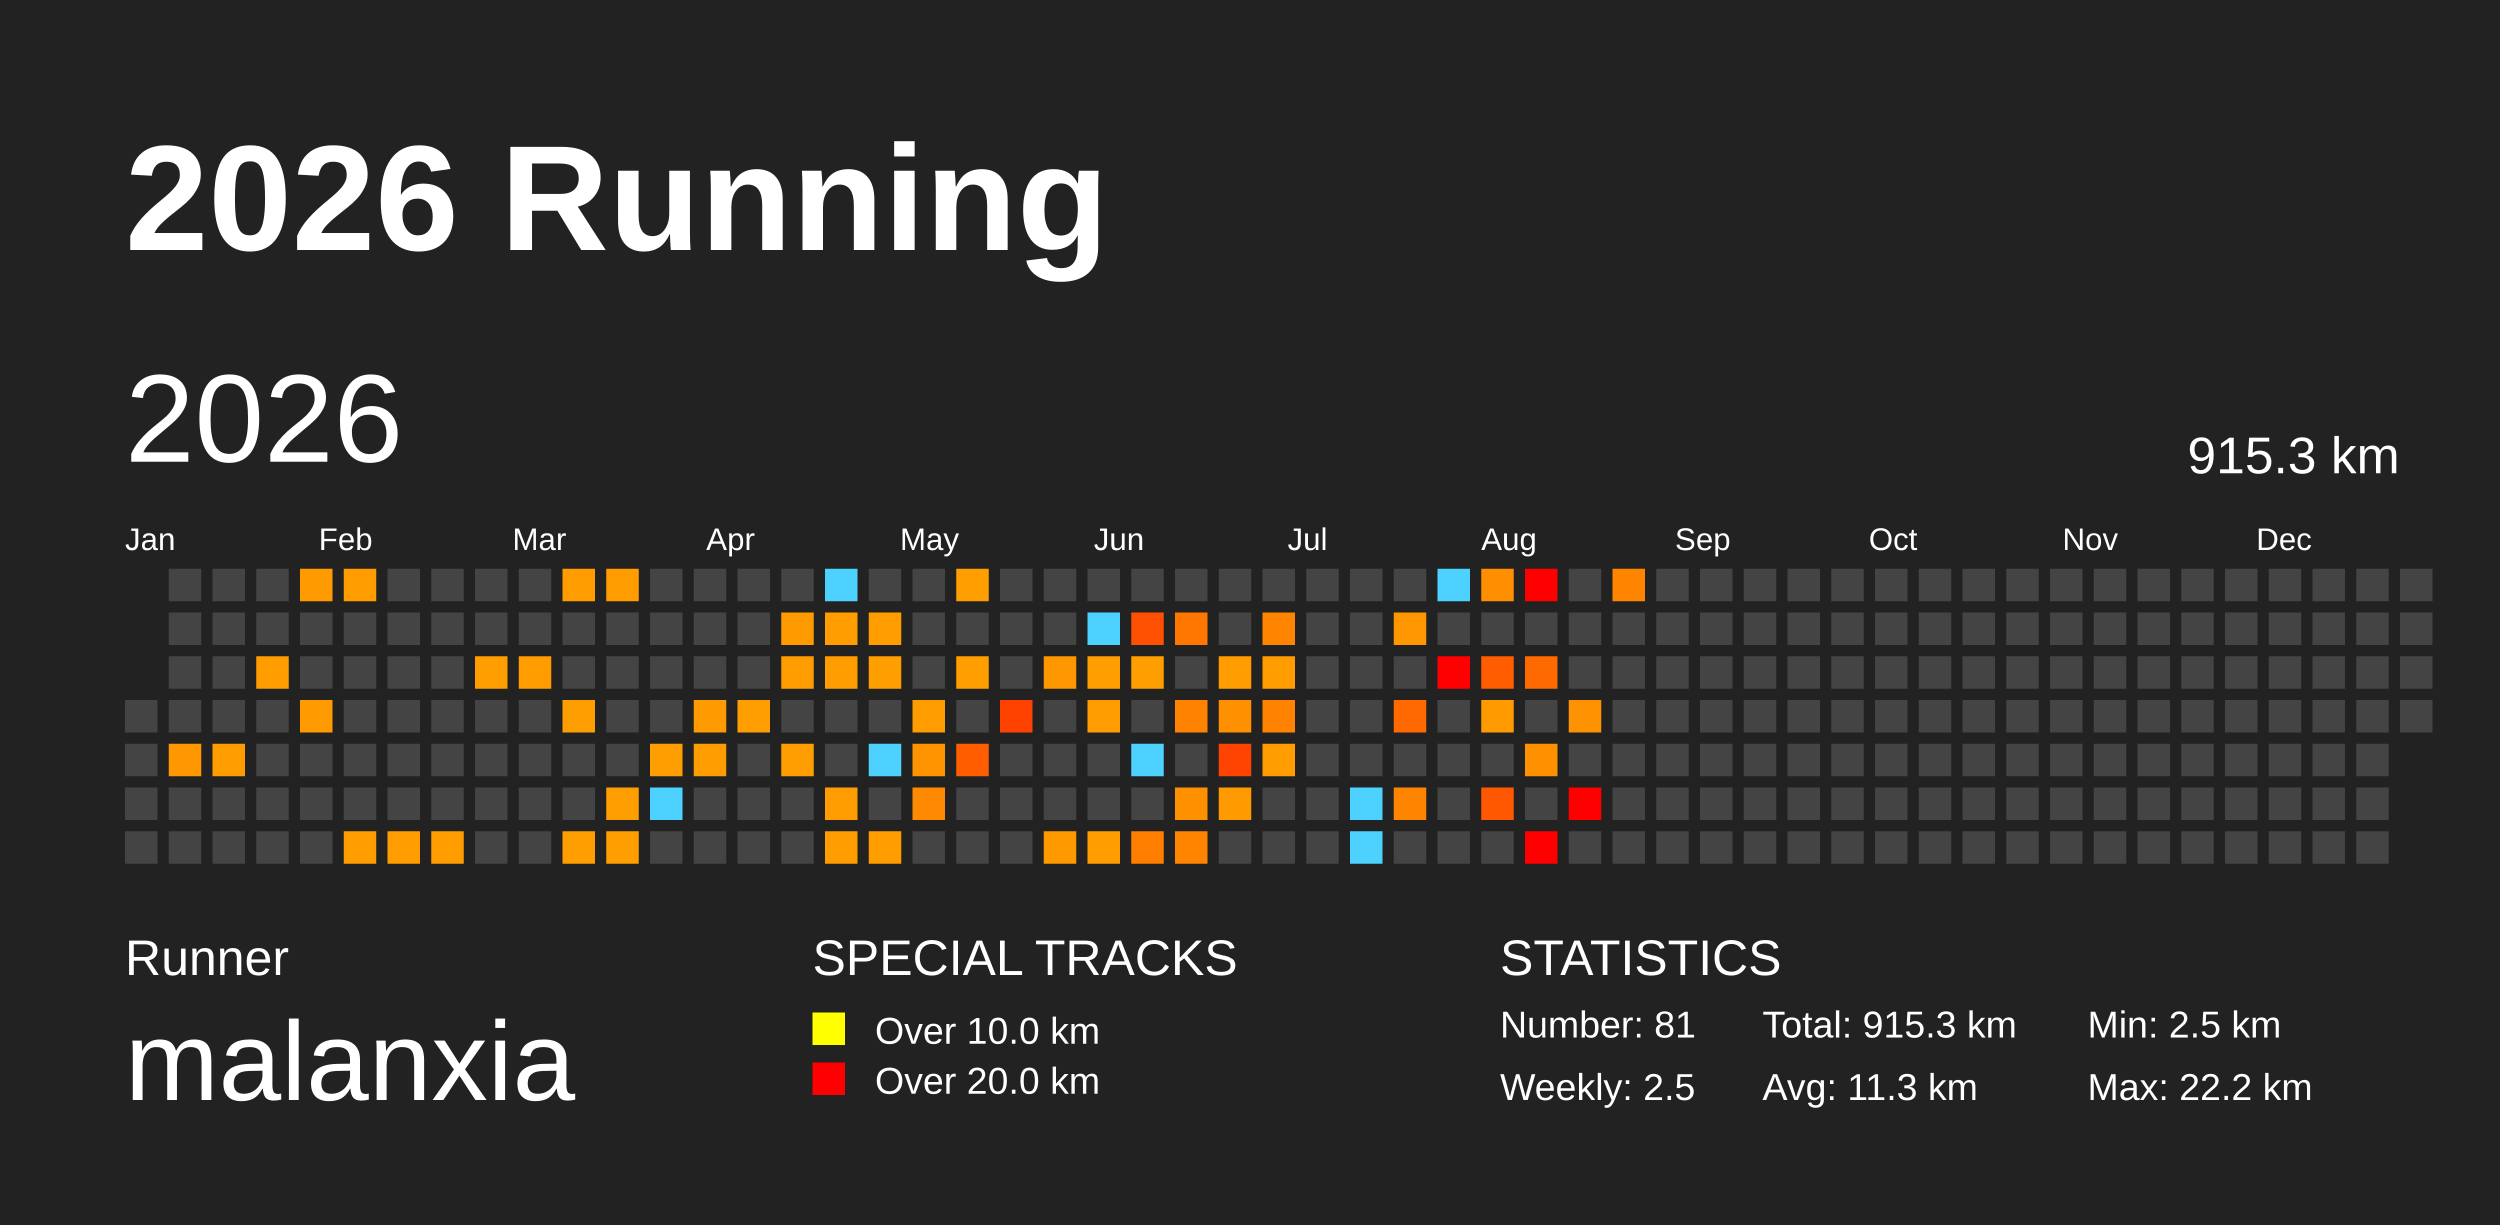
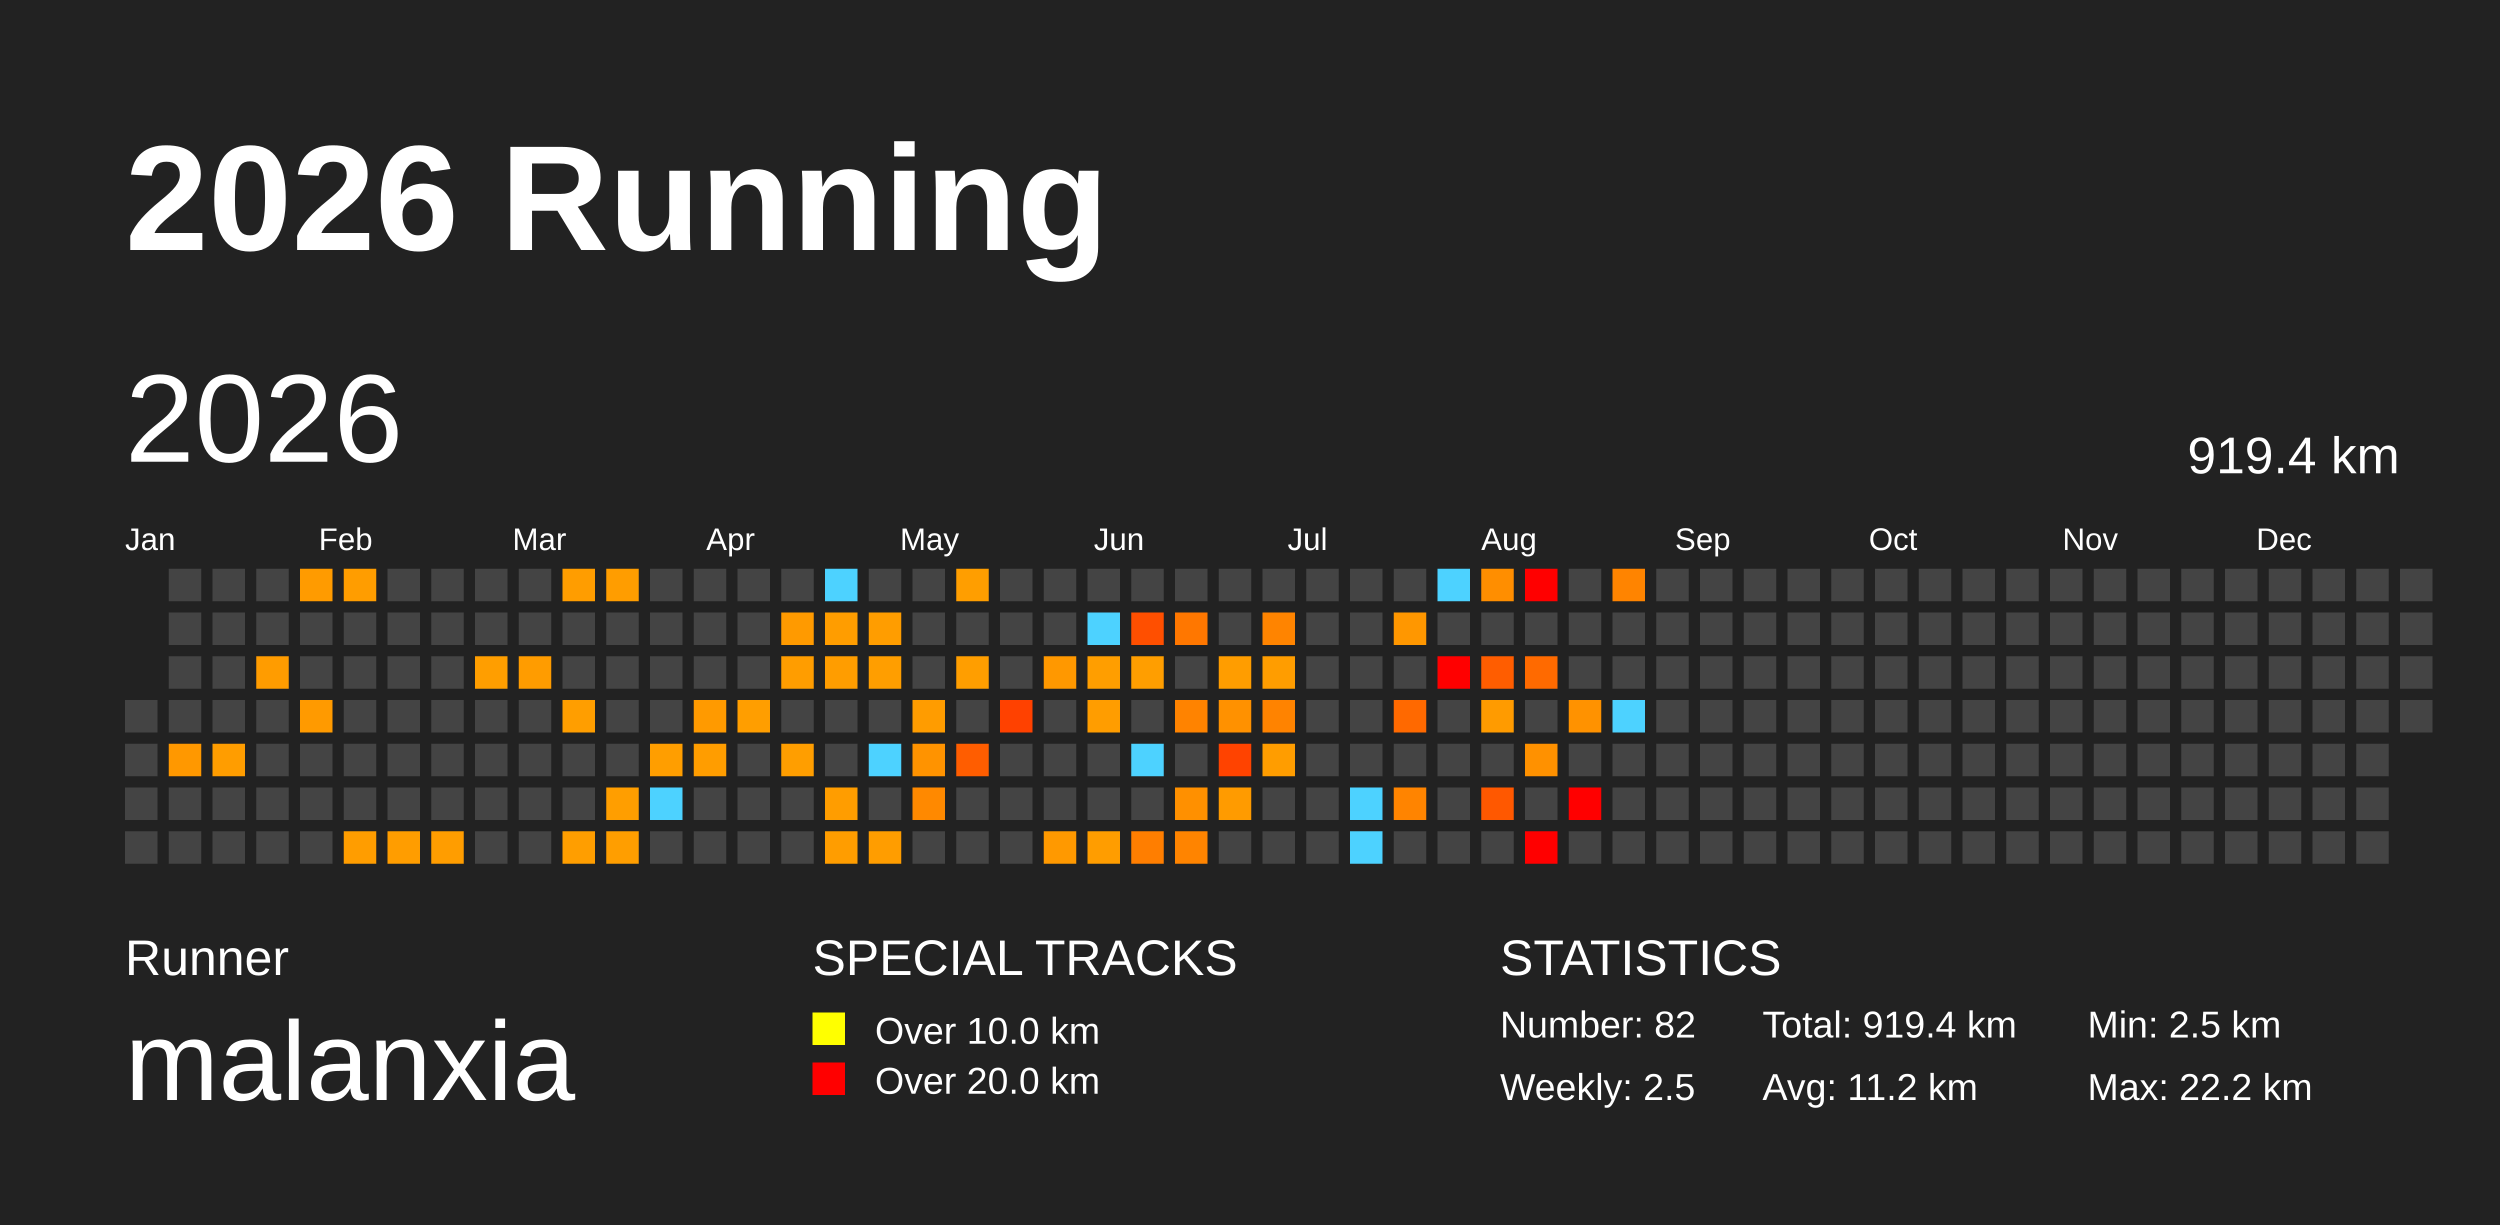
<svg xmlns="http://www.w3.org/2000/svg" baseProfile="full" height="98mm" version="1.1" viewBox="0,0,200,98" width="200mm">
  <defs />
  <rect fill="#222222" height="98" width="200" x="0" y="0" />
  <text fill="#FFFFFF" style="font-size:12px; font-family:Arial; font-weight:bold;" x="10" y="20">2026 Running</text>
  <text fill="#FFFFFF" style="font-size:4px; font-family:Arial" x="10" y="78">Runner</text>
  <text fill="#FFFFFF" style="font-size:9px; font-family:Arial" x="10" y="88">malanxia</text>
  <text fill="#FFFFFF" style="font-size:4px; font-family:Arial" x="65" y="78">SPECIAL TRACKS</text>
  <rect fill="yellow" height="2.6" width="2.6" x="65" y="81" />
  <text fill="#FFFFFF" style="font-size:3px; font-family:Arial" x="70" y="83.5">Over 10.0 km</text>
  <rect fill="red" height="2.6" width="2.6" x="65" y="85" />
  <text fill="#FFFFFF" style="font-size:3px; font-family:Arial" x="70" y="87.5">Over 20.0 km</text>
  <text fill="#FFFFFF" style="font-size:4px; font-family:Arial" x="120" y="78">STATISTICS</text>
-   <text fill="#FFFFFF" style="font-size:3px; font-family:Arial" x="120" y="83">Number: 81</text>
+   <text fill="#FFFFFF" style="font-size:3px; font-family:Arial" x="120" y="83">Number: 82</text>
  <text fill="#FFFFFF" style="font-size:3px; font-family:Arial" x="120" y="88">Weekly: 2.5</text>
-   <text fill="#FFFFFF" style="font-size:3px; font-family:Arial" x="141" y="83">Total: 915.3 km</text>
-   <text fill="#FFFFFF" style="font-size:3px; font-family:Arial" x="141" y="88">Avg: 11.3 km</text>
+   <text fill="#FFFFFF" style="font-size:3px; font-family:Arial" x="141" y="83">Total: 919.4 km</text>
+   <text fill="#FFFFFF" style="font-size:3px; font-family:Arial" x="141" y="88">Avg: 11.2 km</text>
  <text fill="#FFFFFF" style="font-size:3px; font-family:Arial" x="167" y="83">Min: 2.5 km</text>
  <text fill="#FFFFFF" style="font-size:3px; font-family:Arial" x="167" y="88">Max: 22.2 km</text>
  <text dominant-baseline="hanging" fill="#FFFFFF" style="font-size:10.0px; font-family:Arial;" x="10" y="30">2026</text>
-   <text dominant-baseline="hanging" fill="#FFFFFF" style="font-size:4.125px; font-family:Arial;" x="175" y="35">915.3 km</text>
+   <text dominant-baseline="hanging" fill="#FFFFFF" style="font-size:4.125px; font-family:Arial;" x="175" y="35">919.4 km</text>
  <text fill="#FFFFFF" style="font-size:2.5px; font-family:Arial" x="10.0" y="44">Jan</text>
  <text fill="#FFFFFF" style="font-size:2.5px; font-family:Arial" x="25.5" y="44">Feb</text>
  <text fill="#FFFFFF" style="font-size:2.5px; font-family:Arial" x="41.0" y="44">Mar</text>
  <text fill="#FFFFFF" style="font-size:2.5px; font-family:Arial" x="56.5" y="44">Apr</text>
  <text fill="#FFFFFF" style="font-size:2.5px; font-family:Arial" x="72.0" y="44">May</text>
  <text fill="#FFFFFF" style="font-size:2.5px; font-family:Arial" x="87.5" y="44">Jun</text>
  <text fill="#FFFFFF" style="font-size:2.5px; font-family:Arial" x="103.0" y="44">Jul</text>
  <text fill="#FFFFFF" style="font-size:2.5px; font-family:Arial" x="118.5" y="44">Aug</text>
  <text fill="#FFFFFF" style="font-size:2.5px; font-family:Arial" x="134.0" y="44">Sep</text>
  <text fill="#FFFFFF" style="font-size:2.5px; font-family:Arial" x="149.5" y="44">Oct</text>
  <text fill="#FFFFFF" style="font-size:2.5px; font-family:Arial" x="165.0" y="44">Nov</text>
  <text fill="#FFFFFF" style="font-size:2.5px; font-family:Arial" x="180.5" y="44">Dec</text>
  <rect fill="#444444" height="2.6" width="2.6" x="10.0" y="56.0" />
  <rect fill="#444444" height="2.6" width="2.6" x="10.0" y="59.5" />
  <rect fill="#444444" height="2.6" width="2.6" x="10.0" y="63.0" />
  <rect fill="#444444" height="2.6" width="2.6" x="10.0" y="66.5" />
  <rect fill="#444444" height="2.6" width="2.6" x="13.5" y="45.5" />
  <rect fill="#444444" height="2.6" width="2.6" x="13.5" y="49.0" />
  <rect fill="#444444" height="2.6" width="2.6" x="13.5" y="52.5" />
  <rect fill="#444444" height="2.6" width="2.6" x="13.5" y="56.0" />
  <rect fill="#ff9800" height="2.6" width="2.6" x="13.5" y="59.5" />
  <rect fill="#444444" height="2.6" width="2.6" x="13.5" y="63.0" />
  <rect fill="#444444" height="2.6" width="2.6" x="13.5" y="66.5" />
  <rect fill="#444444" height="2.6" width="2.6" x="17.0" y="45.5" />
  <rect fill="#444444" height="2.6" width="2.6" x="17.0" y="49.0" />
  <rect fill="#444444" height="2.6" width="2.6" x="17.0" y="52.5" />
  <rect fill="#444444" height="2.6" width="2.6" x="17.0" y="56.0" />
  <rect fill="#ff9d00" height="2.6" width="2.6" x="17.0" y="59.5" />
  <rect fill="#444444" height="2.6" width="2.6" x="17.0" y="63.0" />
  <rect fill="#444444" height="2.6" width="2.6" x="17.0" y="66.5" />
  <rect fill="#444444" height="2.6" width="2.6" x="20.5" y="45.5" />
  <rect fill="#444444" height="2.6" width="2.6" x="20.5" y="49.0" />
  <rect fill="#ff9c00" height="2.6" width="2.6" x="20.5" y="52.5" />
  <rect fill="#444444" height="2.6" width="2.6" x="20.5" y="56.0" />
  <rect fill="#444444" height="2.6" width="2.6" x="20.5" y="59.5" />
  <rect fill="#444444" height="2.6" width="2.6" x="20.5" y="63.0" />
  <rect fill="#444444" height="2.6" width="2.6" x="20.5" y="66.5" />
  <rect fill="#ff9b00" height="2.6" width="2.6" x="24.0" y="45.5" />
  <rect fill="#444444" height="2.6" width="2.6" x="24.0" y="49.0" />
  <rect fill="#444444" height="2.6" width="2.6" x="24.0" y="52.5" />
  <rect fill="#ff9a00" height="2.6" width="2.6" x="24.0" y="56.0" />
  <rect fill="#444444" height="2.6" width="2.6" x="24.0" y="59.5" />
  <rect fill="#444444" height="2.6" width="2.6" x="24.0" y="63.0" />
  <rect fill="#444444" height="2.6" width="2.6" x="24.0" y="66.5" />
  <rect fill="#ff9d00" height="2.6" width="2.6" x="27.5" y="45.5" />
  <rect fill="#444444" height="2.6" width="2.6" x="27.5" y="49.0" />
  <rect fill="#444444" height="2.6" width="2.6" x="27.5" y="52.5" />
  <rect fill="#444444" height="2.6" width="2.6" x="27.5" y="56.0" />
  <rect fill="#444444" height="2.6" width="2.6" x="27.5" y="59.5" />
  <rect fill="#444444" height="2.6" width="2.6" x="27.5" y="63.0" />
  <rect fill="#ff9d00" height="2.6" width="2.6" x="27.5" y="66.5" />
  <rect fill="#444444" height="2.6" width="2.6" x="31.0" y="45.5" />
  <rect fill="#444444" height="2.6" width="2.6" x="31.0" y="49.0" />
  <rect fill="#444444" height="2.6" width="2.6" x="31.0" y="52.5" />
  <rect fill="#444444" height="2.6" width="2.6" x="31.0" y="56.0" />
  <rect fill="#444444" height="2.6" width="2.6" x="31.0" y="59.5" />
  <rect fill="#444444" height="2.6" width="2.6" x="31.0" y="63.0" />
  <rect fill="#ff9d00" height="2.6" width="2.6" x="31.0" y="66.5" />
  <rect fill="#444444" height="2.6" width="2.6" x="34.5" y="45.5" />
  <rect fill="#444444" height="2.6" width="2.6" x="34.5" y="49.0" />
  <rect fill="#444444" height="2.6" width="2.6" x="34.5" y="52.5" />
  <rect fill="#444444" height="2.6" width="2.6" x="34.5" y="56.0" />
  <rect fill="#444444" height="2.6" width="2.6" x="34.5" y="59.5" />
  <rect fill="#444444" height="2.6" width="2.6" x="34.5" y="63.0" />
  <rect fill="#ff9d00" height="2.6" width="2.6" x="34.5" y="66.5" />
  <rect fill="#444444" height="2.6" width="2.6" x="38.0" y="45.5" />
  <rect fill="#444444" height="2.6" width="2.6" x="38.0" y="49.0" />
  <rect fill="#ff9e00" height="2.6" width="2.6" x="38.0" y="52.5" />
  <rect fill="#444444" height="2.6" width="2.6" x="38.0" y="56.0" />
  <rect fill="#444444" height="2.6" width="2.6" x="38.0" y="59.5" />
  <rect fill="#444444" height="2.6" width="2.6" x="38.0" y="63.0" />
  <rect fill="#444444" height="2.6" width="2.6" x="38.0" y="66.5" />
  <rect fill="#444444" height="2.6" width="2.6" x="41.5" y="45.5" />
  <rect fill="#444444" height="2.6" width="2.6" x="41.5" y="49.0" />
  <rect fill="#ff9c00" height="2.6" width="2.6" x="41.5" y="52.5" />
  <rect fill="#444444" height="2.6" width="2.6" x="41.5" y="56.0" />
  <rect fill="#444444" height="2.6" width="2.6" x="41.5" y="59.5" />
  <rect fill="#444444" height="2.6" width="2.6" x="41.5" y="63.0" />
  <rect fill="#444444" height="2.6" width="2.6" x="41.5" y="66.5" />
  <rect fill="#ff9d00" height="2.6" width="2.6" x="45.0" y="45.5" />
  <rect fill="#444444" height="2.6" width="2.6" x="45.0" y="49.0" />
  <rect fill="#444444" height="2.6" width="2.6" x="45.0" y="52.5" />
  <rect fill="#ff9e00" height="2.6" width="2.6" x="45.0" y="56.0" />
  <rect fill="#444444" height="2.6" width="2.6" x="45.0" y="59.5" />
  <rect fill="#444444" height="2.6" width="2.6" x="45.0" y="63.0" />
  <rect fill="#ff9e00" height="2.6" width="2.6" x="45.0" y="66.5" />
  <rect fill="#ff9d00" height="2.6" width="2.6" x="48.5" y="45.5" />
  <rect fill="#444444" height="2.6" width="2.6" x="48.5" y="49.0" />
  <rect fill="#444444" height="2.6" width="2.6" x="48.5" y="52.5" />
  <rect fill="#444444" height="2.6" width="2.6" x="48.5" y="56.0" />
  <rect fill="#444444" height="2.6" width="2.6" x="48.5" y="59.5" />
  <rect fill="#ff9e00" height="2.6" width="2.6" x="48.5" y="63.0" />
  <rect fill="#ff9e00" height="2.6" width="2.6" x="48.5" y="66.5" />
  <rect fill="#444444" height="2.6" width="2.6" x="52.0" y="45.5" />
  <rect fill="#444444" height="2.6" width="2.6" x="52.0" y="49.0" />
  <rect fill="#444444" height="2.6" width="2.6" x="52.0" y="52.5" />
  <rect fill="#444444" height="2.6" width="2.6" x="52.0" y="56.0" />
  <rect fill="#ff9e00" height="2.6" width="2.6" x="52.0" y="59.5" />
  <rect fill="#4dd2ff" height="2.6" width="2.6" x="52.0" y="63.0" />
  <rect fill="#444444" height="2.6" width="2.6" x="52.0" y="66.5" />
  <rect fill="#444444" height="2.6" width="2.6" x="55.5" y="45.5" />
  <rect fill="#444444" height="2.6" width="2.6" x="55.5" y="49.0" />
  <rect fill="#444444" height="2.6" width="2.6" x="55.5" y="52.5" />
  <rect fill="#ff9a00" height="2.6" width="2.6" x="55.5" y="56.0" />
  <rect fill="#ff9d00" height="2.6" width="2.6" x="55.5" y="59.5" />
  <rect fill="#444444" height="2.6" width="2.6" x="55.5" y="63.0" />
  <rect fill="#444444" height="2.6" width="2.6" x="55.5" y="66.5" />
  <rect fill="#444444" height="2.6" width="2.6" x="59.0" y="45.5" />
  <rect fill="#444444" height="2.6" width="2.6" x="59.0" y="49.0" />
  <rect fill="#444444" height="2.6" width="2.6" x="59.0" y="52.5" />
  <rect fill="#ff9e00" height="2.6" width="2.6" x="59.0" y="56.0" />
  <rect fill="#444444" height="2.6" width="2.6" x="59.0" y="59.5" />
  <rect fill="#444444" height="2.6" width="2.6" x="59.0" y="63.0" />
  <rect fill="#444444" height="2.6" width="2.6" x="59.0" y="66.5" />
  <rect fill="#444444" height="2.6" width="2.6" x="62.5" y="45.5" />
  <rect fill="#ff9a00" height="2.6" width="2.6" x="62.5" y="49.0" />
  <rect fill="#ff9d00" height="2.6" width="2.6" x="62.5" y="52.5" />
  <rect fill="#444444" height="2.6" width="2.6" x="62.5" y="56.0" />
  <rect fill="#ff9e00" height="2.6" width="2.6" x="62.5" y="59.5" />
  <rect fill="#444444" height="2.6" width="2.6" x="62.5" y="63.0" />
  <rect fill="#444444" height="2.6" width="2.6" x="62.5" y="66.5" />
  <rect fill="#4dd2ff" height="2.6" width="2.6" x="66.0" y="45.5" />
  <rect fill="#ff9d00" height="2.6" width="2.6" x="66.0" y="49.0" />
  <rect fill="#ff9d00" height="2.6" width="2.6" x="66.0" y="52.5" />
  <rect fill="#444444" height="2.6" width="2.6" x="66.0" y="56.0" />
  <rect fill="#444444" height="2.6" width="2.6" x="66.0" y="59.5" />
  <rect fill="#ff9d00" height="2.6" width="2.6" x="66.0" y="63.0" />
  <rect fill="#ff9d00" height="2.6" width="2.6" x="66.0" y="66.5" />
  <rect fill="#444444" height="2.6" width="2.6" x="69.5" y="45.5" />
  <rect fill="#ff9d00" height="2.6" width="2.6" x="69.5" y="49.0" />
  <rect fill="#ff9e00" height="2.6" width="2.6" x="69.5" y="52.5" />
  <rect fill="#444444" height="2.6" width="2.6" x="69.5" y="56.0" />
  <rect fill="#4dd2ff" height="2.6" width="2.6" x="69.5" y="59.5" />
  <rect fill="#444444" height="2.6" width="2.6" x="69.5" y="63.0" />
  <rect fill="#ff9d00" height="2.6" width="2.6" x="69.5" y="66.5" />
  <rect fill="#444444" height="2.6" width="2.6" x="73.0" y="45.5" />
  <rect fill="#444444" height="2.6" width="2.6" x="73.0" y="49.0" />
  <rect fill="#444444" height="2.6" width="2.6" x="73.0" y="52.5" />
  <rect fill="#ff9c00" height="2.6" width="2.6" x="73.0" y="56.0" />
  <rect fill="#ff9300" height="2.6" width="2.6" x="73.0" y="59.5" />
  <rect fill="#ff8900" height="2.6" width="2.6" x="73.0" y="63.0" />
  <rect fill="#444444" height="2.6" width="2.6" x="73.0" y="66.5" />
  <rect fill="#ff9e00" height="2.6" width="2.6" x="76.5" y="45.5" />
  <rect fill="#444444" height="2.6" width="2.6" x="76.5" y="49.0" />
  <rect fill="#ff9e00" height="2.6" width="2.6" x="76.5" y="52.5" />
  <rect fill="#444444" height="2.6" width="2.6" x="76.5" y="56.0" />
  <rect fill="#ff5d00" height="2.6" width="2.6" x="76.5" y="59.5" />
  <rect fill="#444444" height="2.6" width="2.6" x="76.5" y="63.0" />
  <rect fill="#444444" height="2.6" width="2.6" x="76.5" y="66.5" />
  <rect fill="#444444" height="2.6" width="2.6" x="80.0" y="45.5" />
  <rect fill="#444444" height="2.6" width="2.6" x="80.0" y="49.0" />
  <rect fill="#444444" height="2.6" width="2.6" x="80.0" y="52.5" />
  <rect fill="#ff4100" height="2.6" width="2.6" x="80.0" y="56.0" />
  <rect fill="#444444" height="2.6" width="2.6" x="80.0" y="59.5" />
  <rect fill="#444444" height="2.6" width="2.6" x="80.0" y="63.0" />
  <rect fill="#444444" height="2.6" width="2.6" x="80.0" y="66.5" />
  <rect fill="#444444" height="2.6" width="2.6" x="83.5" y="45.5" />
  <rect fill="#444444" height="2.6" width="2.6" x="83.5" y="49.0" />
  <rect fill="#ff9800" height="2.6" width="2.6" x="83.5" y="52.5" />
  <rect fill="#444444" height="2.6" width="2.6" x="83.5" y="56.0" />
  <rect fill="#444444" height="2.6" width="2.6" x="83.5" y="59.5" />
  <rect fill="#444444" height="2.6" width="2.6" x="83.5" y="63.0" />
  <rect fill="#ff9900" height="2.6" width="2.6" x="83.5" y="66.5" />
  <rect fill="#444444" height="2.6" width="2.6" x="87.0" y="45.5" />
  <rect fill="#4dd2ff" height="2.6" width="2.6" x="87.0" y="49.0" />
  <rect fill="#ff9e00" height="2.6" width="2.6" x="87.0" y="52.5" />
  <rect fill="#ff9d00" height="2.6" width="2.6" x="87.0" y="56.0" />
  <rect fill="#444444" height="2.6" width="2.6" x="87.0" y="59.5" />
  <rect fill="#444444" height="2.6" width="2.6" x="87.0" y="63.0" />
  <rect fill="#ff9d00" height="2.6" width="2.6" x="87.0" y="66.5" />
  <rect fill="#444444" height="2.6" width="2.6" x="90.5" y="45.5" />
  <rect fill="#ff4f00" height="2.6" width="2.6" x="90.5" y="49.0" />
  <rect fill="#ff9e00" height="2.6" width="2.6" x="90.5" y="52.5" />
  <rect fill="#444444" height="2.6" width="2.6" x="90.5" y="56.0" />
  <rect fill="#4dd2ff" height="2.6" width="2.6" x="90.5" y="59.5" />
  <rect fill="#444444" height="2.6" width="2.6" x="90.5" y="63.0" />
  <rect fill="#ff7e00" height="2.6" width="2.6" x="90.5" y="66.5" />
  <rect fill="#444444" height="2.6" width="2.6" x="94.0" y="45.5" />
  <rect fill="#ff7700" height="2.6" width="2.6" x="94.0" y="49.0" />
  <rect fill="#444444" height="2.6" width="2.6" x="94.0" y="52.5" />
  <rect fill="#ff8300" height="2.6" width="2.6" x="94.0" y="56.0" />
  <rect fill="#444444" height="2.6" width="2.6" x="94.0" y="59.5" />
  <rect fill="#ff9000" height="2.6" width="2.6" x="94.0" y="63.0" />
  <rect fill="#ff8400" height="2.6" width="2.6" x="94.0" y="66.5" />
  <rect fill="#444444" height="2.6" width="2.6" x="97.5" y="45.5" />
  <rect fill="#444444" height="2.6" width="2.6" x="97.5" y="49.0" />
  <rect fill="#ff9d00" height="2.6" width="2.6" x="97.5" y="52.5" />
  <rect fill="#ff9100" height="2.6" width="2.6" x="97.5" y="56.0" />
  <rect fill="#ff4300" height="2.6" width="2.6" x="97.5" y="59.5" />
  <rect fill="#ff9b00" height="2.6" width="2.6" x="97.5" y="63.0" />
  <rect fill="#444444" height="2.6" width="2.6" x="97.5" y="66.5" />
  <rect fill="#444444" height="2.6" width="2.6" x="101.0" y="45.5" />
  <rect fill="#ff8400" height="2.6" width="2.6" x="101.0" y="49.0" />
  <rect fill="#ff9d00" height="2.6" width="2.6" x="101.0" y="52.5" />
  <rect fill="#ff8300" height="2.6" width="2.6" x="101.0" y="56.0" />
  <rect fill="#ff9d00" height="2.6" width="2.6" x="101.0" y="59.5" />
  <rect fill="#444444" height="2.6" width="2.6" x="101.0" y="63.0" />
  <rect fill="#444444" height="2.6" width="2.6" x="101.0" y="66.5" />
  <rect fill="#444444" height="2.6" width="2.6" x="104.5" y="45.5" />
  <rect fill="#444444" height="2.6" width="2.6" x="104.5" y="49.0" />
  <rect fill="#444444" height="2.6" width="2.6" x="104.5" y="52.5" />
  <rect fill="#444444" height="2.6" width="2.6" x="104.5" y="56.0" />
  <rect fill="#444444" height="2.6" width="2.6" x="104.5" y="59.5" />
  <rect fill="#444444" height="2.6" width="2.6" x="104.5" y="63.0" />
  <rect fill="#444444" height="2.6" width="2.6" x="104.5" y="66.5" />
  <rect fill="#444444" height="2.6" width="2.6" x="108.0" y="45.5" />
  <rect fill="#444444" height="2.6" width="2.6" x="108.0" y="49.0" />
  <rect fill="#444444" height="2.6" width="2.6" x="108.0" y="52.5" />
  <rect fill="#444444" height="2.6" width="2.6" x="108.0" y="56.0" />
  <rect fill="#444444" height="2.6" width="2.6" x="108.0" y="59.5" />
  <rect fill="#4dd2ff" height="2.6" width="2.6" x="108.0" y="63.0" />
  <rect fill="#4dd2ff" height="2.6" width="2.6" x="108.0" y="66.5" />
  <rect fill="#444444" height="2.6" width="2.6" x="111.5" y="45.5" />
  <rect fill="#ff9700" height="2.6" width="2.6" x="111.5" y="49.0" />
  <rect fill="#444444" height="2.6" width="2.6" x="111.5" y="52.5" />
  <rect fill="#ff6900" height="2.6" width="2.6" x="111.5" y="56.0" />
  <rect fill="#444444" height="2.6" width="2.6" x="111.5" y="59.5" />
  <rect fill="#ff8400" height="2.6" width="2.6" x="111.5" y="63.0" />
  <rect fill="#444444" height="2.6" width="2.6" x="111.5" y="66.5" />
  <rect fill="#4dd2ff" height="2.6" width="2.6" x="115.0" y="45.5" />
  <rect fill="#444444" height="2.6" width="2.6" x="115.0" y="49.0" />
  <rect fill="red" height="2.6" width="2.6" x="115.0" y="52.5" />
  <rect fill="#444444" height="2.6" width="2.6" x="115.0" y="56.0" />
  <rect fill="#444444" height="2.6" width="2.6" x="115.0" y="59.5" />
  <rect fill="#444444" height="2.6" width="2.6" x="115.0" y="63.0" />
  <rect fill="#444444" height="2.6" width="2.6" x="115.0" y="66.5" />
  <rect fill="#ff8e00" height="2.6" width="2.6" x="118.5" y="45.5" />
  <rect fill="#444444" height="2.6" width="2.6" x="118.5" y="49.0" />
  <rect fill="#ff5d00" height="2.6" width="2.6" x="118.5" y="52.5" />
  <rect fill="#ff9b00" height="2.6" width="2.6" x="118.5" y="56.0" />
  <rect fill="#444444" height="2.6" width="2.6" x="118.5" y="59.5" />
  <rect fill="#ff5800" height="2.6" width="2.6" x="118.5" y="63.0" />
  <rect fill="#444444" height="2.6" width="2.6" x="118.5" y="66.5" />
  <rect fill="red" height="2.6" width="2.6" x="122.0" y="45.5" />
  <rect fill="#444444" height="2.6" width="2.6" x="122.0" y="49.0" />
  <rect fill="#ff6a00" height="2.6" width="2.6" x="122.0" y="52.5" />
  <rect fill="#444444" height="2.6" width="2.6" x="122.0" y="56.0" />
  <rect fill="#ff9100" height="2.6" width="2.6" x="122.0" y="59.5" />
  <rect fill="#444444" height="2.6" width="2.6" x="122.0" y="63.0" />
  <rect fill="red" height="2.6" width="2.6" x="122.0" y="66.5" />
  <rect fill="#444444" height="2.6" width="2.6" x="125.5" y="45.5" />
  <rect fill="#444444" height="2.6" width="2.6" x="125.5" y="49.0" />
  <rect fill="#444444" height="2.6" width="2.6" x="125.5" y="52.5" />
  <rect fill="#ff9200" height="2.6" width="2.6" x="125.5" y="56.0" />
  <rect fill="#444444" height="2.6" width="2.6" x="125.5" y="59.5" />
  <rect fill="red" height="2.6" width="2.6" x="125.5" y="63.0" />
  <rect fill="#444444" height="2.6" width="2.6" x="125.5" y="66.5" />
  <rect fill="#ff8400" height="2.6" width="2.6" x="129.0" y="45.5" />
  <rect fill="#444444" height="2.6" width="2.6" x="129.0" y="49.0" />
  <rect fill="#444444" height="2.6" width="2.6" x="129.0" y="52.5" />
-   <rect fill="#444444" height="2.6" width="2.6" x="129.0" y="56.0" />
+   <rect fill="#4dd2ff" height="2.6" width="2.6" x="129.0" y="56.0" />
  <rect fill="#444444" height="2.6" width="2.6" x="129.0" y="59.5" />
  <rect fill="#444444" height="2.6" width="2.6" x="129.0" y="63.0" />
  <rect fill="#444444" height="2.6" width="2.6" x="129.0" y="66.5" />
  <rect fill="#444444" height="2.6" width="2.6" x="132.5" y="45.5" />
  <rect fill="#444444" height="2.6" width="2.6" x="132.5" y="49.0" />
  <rect fill="#444444" height="2.6" width="2.6" x="132.5" y="52.5" />
  <rect fill="#444444" height="2.6" width="2.6" x="132.5" y="56.0" />
  <rect fill="#444444" height="2.6" width="2.6" x="132.5" y="59.5" />
  <rect fill="#444444" height="2.6" width="2.6" x="132.5" y="63.0" />
  <rect fill="#444444" height="2.6" width="2.6" x="132.5" y="66.5" />
  <rect fill="#444444" height="2.6" width="2.6" x="136.0" y="45.5" />
  <rect fill="#444444" height="2.6" width="2.6" x="136.0" y="49.0" />
  <rect fill="#444444" height="2.6" width="2.6" x="136.0" y="52.5" />
  <rect fill="#444444" height="2.6" width="2.6" x="136.0" y="56.0" />
  <rect fill="#444444" height="2.6" width="2.6" x="136.0" y="59.5" />
  <rect fill="#444444" height="2.6" width="2.6" x="136.0" y="63.0" />
  <rect fill="#444444" height="2.6" width="2.6" x="136.0" y="66.5" />
  <rect fill="#444444" height="2.6" width="2.6" x="139.5" y="45.5" />
  <rect fill="#444444" height="2.6" width="2.6" x="139.5" y="49.0" />
  <rect fill="#444444" height="2.6" width="2.6" x="139.5" y="52.5" />
  <rect fill="#444444" height="2.6" width="2.6" x="139.5" y="56.0" />
  <rect fill="#444444" height="2.6" width="2.6" x="139.5" y="59.5" />
  <rect fill="#444444" height="2.6" width="2.6" x="139.5" y="63.0" />
  <rect fill="#444444" height="2.6" width="2.6" x="139.5" y="66.5" />
  <rect fill="#444444" height="2.6" width="2.6" x="143.0" y="45.5" />
  <rect fill="#444444" height="2.6" width="2.6" x="143.0" y="49.0" />
  <rect fill="#444444" height="2.6" width="2.6" x="143.0" y="52.5" />
  <rect fill="#444444" height="2.6" width="2.6" x="143.0" y="56.0" />
  <rect fill="#444444" height="2.6" width="2.6" x="143.0" y="59.5" />
  <rect fill="#444444" height="2.6" width="2.6" x="143.0" y="63.0" />
  <rect fill="#444444" height="2.6" width="2.6" x="143.0" y="66.5" />
  <rect fill="#444444" height="2.6" width="2.6" x="146.5" y="45.5" />
  <rect fill="#444444" height="2.6" width="2.6" x="146.5" y="49.0" />
  <rect fill="#444444" height="2.6" width="2.6" x="146.5" y="52.5" />
  <rect fill="#444444" height="2.6" width="2.6" x="146.5" y="56.0" />
  <rect fill="#444444" height="2.6" width="2.6" x="146.5" y="59.5" />
  <rect fill="#444444" height="2.6" width="2.6" x="146.5" y="63.0" />
  <rect fill="#444444" height="2.6" width="2.6" x="146.5" y="66.5" />
  <rect fill="#444444" height="2.6" width="2.6" x="150.0" y="45.5" />
  <rect fill="#444444" height="2.6" width="2.6" x="150.0" y="49.0" />
  <rect fill="#444444" height="2.6" width="2.6" x="150.0" y="52.5" />
  <rect fill="#444444" height="2.6" width="2.6" x="150.0" y="56.0" />
  <rect fill="#444444" height="2.6" width="2.6" x="150.0" y="59.5" />
  <rect fill="#444444" height="2.6" width="2.6" x="150.0" y="63.0" />
  <rect fill="#444444" height="2.6" width="2.6" x="150.0" y="66.5" />
  <rect fill="#444444" height="2.6" width="2.6" x="153.5" y="45.5" />
  <rect fill="#444444" height="2.6" width="2.6" x="153.5" y="49.0" />
  <rect fill="#444444" height="2.6" width="2.6" x="153.5" y="52.5" />
  <rect fill="#444444" height="2.6" width="2.6" x="153.5" y="56.0" />
  <rect fill="#444444" height="2.6" width="2.6" x="153.5" y="59.5" />
  <rect fill="#444444" height="2.6" width="2.6" x="153.5" y="63.0" />
  <rect fill="#444444" height="2.6" width="2.6" x="153.5" y="66.5" />
  <rect fill="#444444" height="2.6" width="2.6" x="157.0" y="45.5" />
  <rect fill="#444444" height="2.6" width="2.6" x="157.0" y="49.0" />
  <rect fill="#444444" height="2.6" width="2.6" x="157.0" y="52.5" />
  <rect fill="#444444" height="2.6" width="2.6" x="157.0" y="56.0" />
  <rect fill="#444444" height="2.6" width="2.6" x="157.0" y="59.5" />
  <rect fill="#444444" height="2.6" width="2.6" x="157.0" y="63.0" />
  <rect fill="#444444" height="2.6" width="2.6" x="157.0" y="66.5" />
  <rect fill="#444444" height="2.6" width="2.6" x="160.5" y="45.5" />
  <rect fill="#444444" height="2.6" width="2.6" x="160.5" y="49.0" />
  <rect fill="#444444" height="2.6" width="2.6" x="160.5" y="52.5" />
  <rect fill="#444444" height="2.6" width="2.6" x="160.5" y="56.0" />
  <rect fill="#444444" height="2.6" width="2.6" x="160.5" y="59.5" />
  <rect fill="#444444" height="2.6" width="2.6" x="160.5" y="63.0" />
  <rect fill="#444444" height="2.6" width="2.6" x="160.5" y="66.5" />
  <rect fill="#444444" height="2.6" width="2.6" x="164.0" y="45.5" />
  <rect fill="#444444" height="2.6" width="2.6" x="164.0" y="49.0" />
  <rect fill="#444444" height="2.6" width="2.6" x="164.0" y="52.5" />
  <rect fill="#444444" height="2.6" width="2.6" x="164.0" y="56.0" />
  <rect fill="#444444" height="2.6" width="2.6" x="164.0" y="59.5" />
  <rect fill="#444444" height="2.6" width="2.6" x="164.0" y="63.0" />
  <rect fill="#444444" height="2.6" width="2.6" x="164.0" y="66.5" />
  <rect fill="#444444" height="2.6" width="2.6" x="167.5" y="45.5" />
  <rect fill="#444444" height="2.6" width="2.6" x="167.5" y="49.0" />
  <rect fill="#444444" height="2.6" width="2.6" x="167.5" y="52.5" />
  <rect fill="#444444" height="2.6" width="2.6" x="167.5" y="56.0" />
  <rect fill="#444444" height="2.6" width="2.6" x="167.5" y="59.5" />
  <rect fill="#444444" height="2.6" width="2.6" x="167.5" y="63.0" />
  <rect fill="#444444" height="2.6" width="2.6" x="167.5" y="66.5" />
  <rect fill="#444444" height="2.6" width="2.6" x="171.0" y="45.5" />
  <rect fill="#444444" height="2.6" width="2.6" x="171.0" y="49.0" />
  <rect fill="#444444" height="2.6" width="2.6" x="171.0" y="52.5" />
  <rect fill="#444444" height="2.6" width="2.6" x="171.0" y="56.0" />
  <rect fill="#444444" height="2.6" width="2.6" x="171.0" y="59.5" />
  <rect fill="#444444" height="2.6" width="2.6" x="171.0" y="63.0" />
  <rect fill="#444444" height="2.6" width="2.6" x="171.0" y="66.5" />
  <rect fill="#444444" height="2.6" width="2.6" x="174.5" y="45.5" />
  <rect fill="#444444" height="2.6" width="2.6" x="174.5" y="49.0" />
  <rect fill="#444444" height="2.6" width="2.6" x="174.5" y="52.5" />
  <rect fill="#444444" height="2.6" width="2.6" x="174.5" y="56.0" />
  <rect fill="#444444" height="2.6" width="2.6" x="174.5" y="59.5" />
  <rect fill="#444444" height="2.6" width="2.6" x="174.5" y="63.0" />
  <rect fill="#444444" height="2.6" width="2.6" x="174.5" y="66.5" />
  <rect fill="#444444" height="2.6" width="2.6" x="178.0" y="45.5" />
  <rect fill="#444444" height="2.6" width="2.6" x="178.0" y="49.0" />
  <rect fill="#444444" height="2.6" width="2.6" x="178.0" y="52.5" />
  <rect fill="#444444" height="2.6" width="2.6" x="178.0" y="56.0" />
  <rect fill="#444444" height="2.6" width="2.6" x="178.0" y="59.5" />
  <rect fill="#444444" height="2.6" width="2.6" x="178.0" y="63.0" />
  <rect fill="#444444" height="2.6" width="2.6" x="178.0" y="66.5" />
  <rect fill="#444444" height="2.6" width="2.6" x="181.5" y="45.5" />
  <rect fill="#444444" height="2.6" width="2.6" x="181.5" y="49.0" />
  <rect fill="#444444" height="2.6" width="2.6" x="181.5" y="52.5" />
  <rect fill="#444444" height="2.6" width="2.6" x="181.5" y="56.0" />
  <rect fill="#444444" height="2.6" width="2.6" x="181.5" y="59.5" />
  <rect fill="#444444" height="2.6" width="2.6" x="181.5" y="63.0" />
  <rect fill="#444444" height="2.6" width="2.6" x="181.5" y="66.5" />
  <rect fill="#444444" height="2.6" width="2.6" x="185.0" y="45.5" />
  <rect fill="#444444" height="2.6" width="2.6" x="185.0" y="49.0" />
  <rect fill="#444444" height="2.6" width="2.6" x="185.0" y="52.5" />
  <rect fill="#444444" height="2.6" width="2.6" x="185.0" y="56.0" />
  <rect fill="#444444" height="2.6" width="2.6" x="185.0" y="59.5" />
  <rect fill="#444444" height="2.6" width="2.6" x="185.0" y="63.0" />
  <rect fill="#444444" height="2.6" width="2.6" x="185.0" y="66.5" />
  <rect fill="#444444" height="2.6" width="2.6" x="188.5" y="45.5" />
  <rect fill="#444444" height="2.6" width="2.6" x="188.5" y="49.0" />
  <rect fill="#444444" height="2.6" width="2.6" x="188.5" y="52.5" />
  <rect fill="#444444" height="2.6" width="2.6" x="188.5" y="56.0" />
  <rect fill="#444444" height="2.6" width="2.6" x="188.5" y="59.5" />
  <rect fill="#444444" height="2.6" width="2.6" x="188.5" y="63.0" />
  <rect fill="#444444" height="2.6" width="2.6" x="188.5" y="66.5" />
  <rect fill="#444444" height="2.6" width="2.6" x="192.0" y="45.5" />
  <rect fill="#444444" height="2.6" width="2.6" x="192.0" y="49.0" />
  <rect fill="#444444" height="2.6" width="2.6" x="192.0" y="52.5" />
  <rect fill="#444444" height="2.6" width="2.6" x="192.0" y="56.0" />
</svg>
